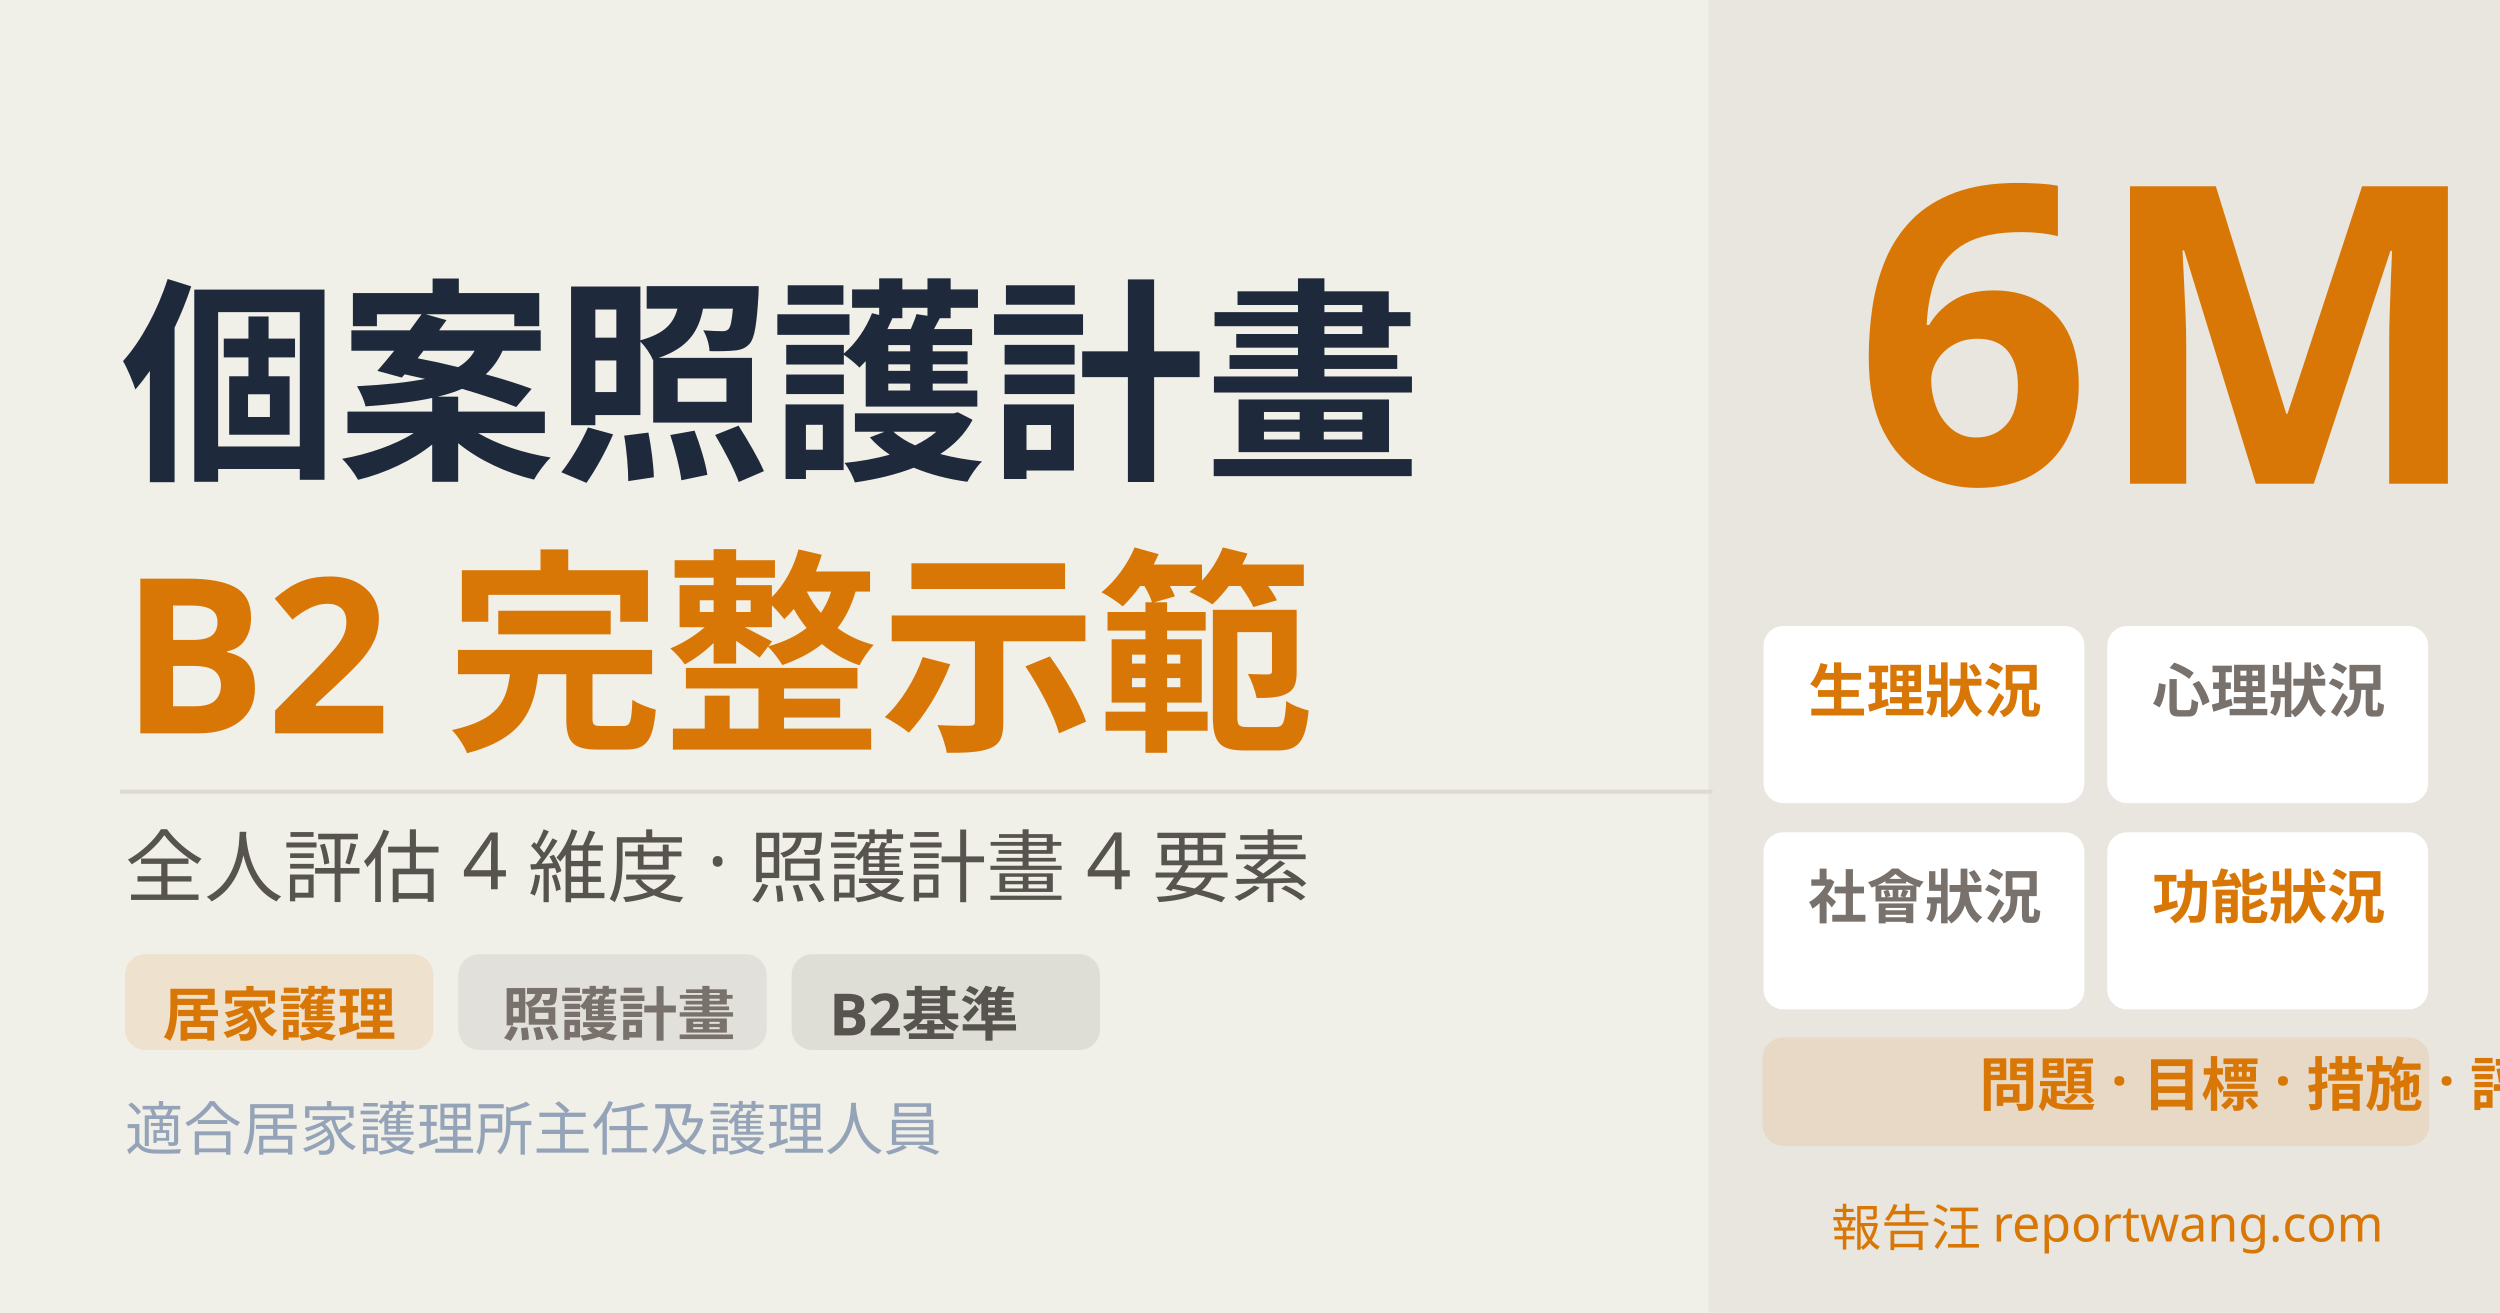
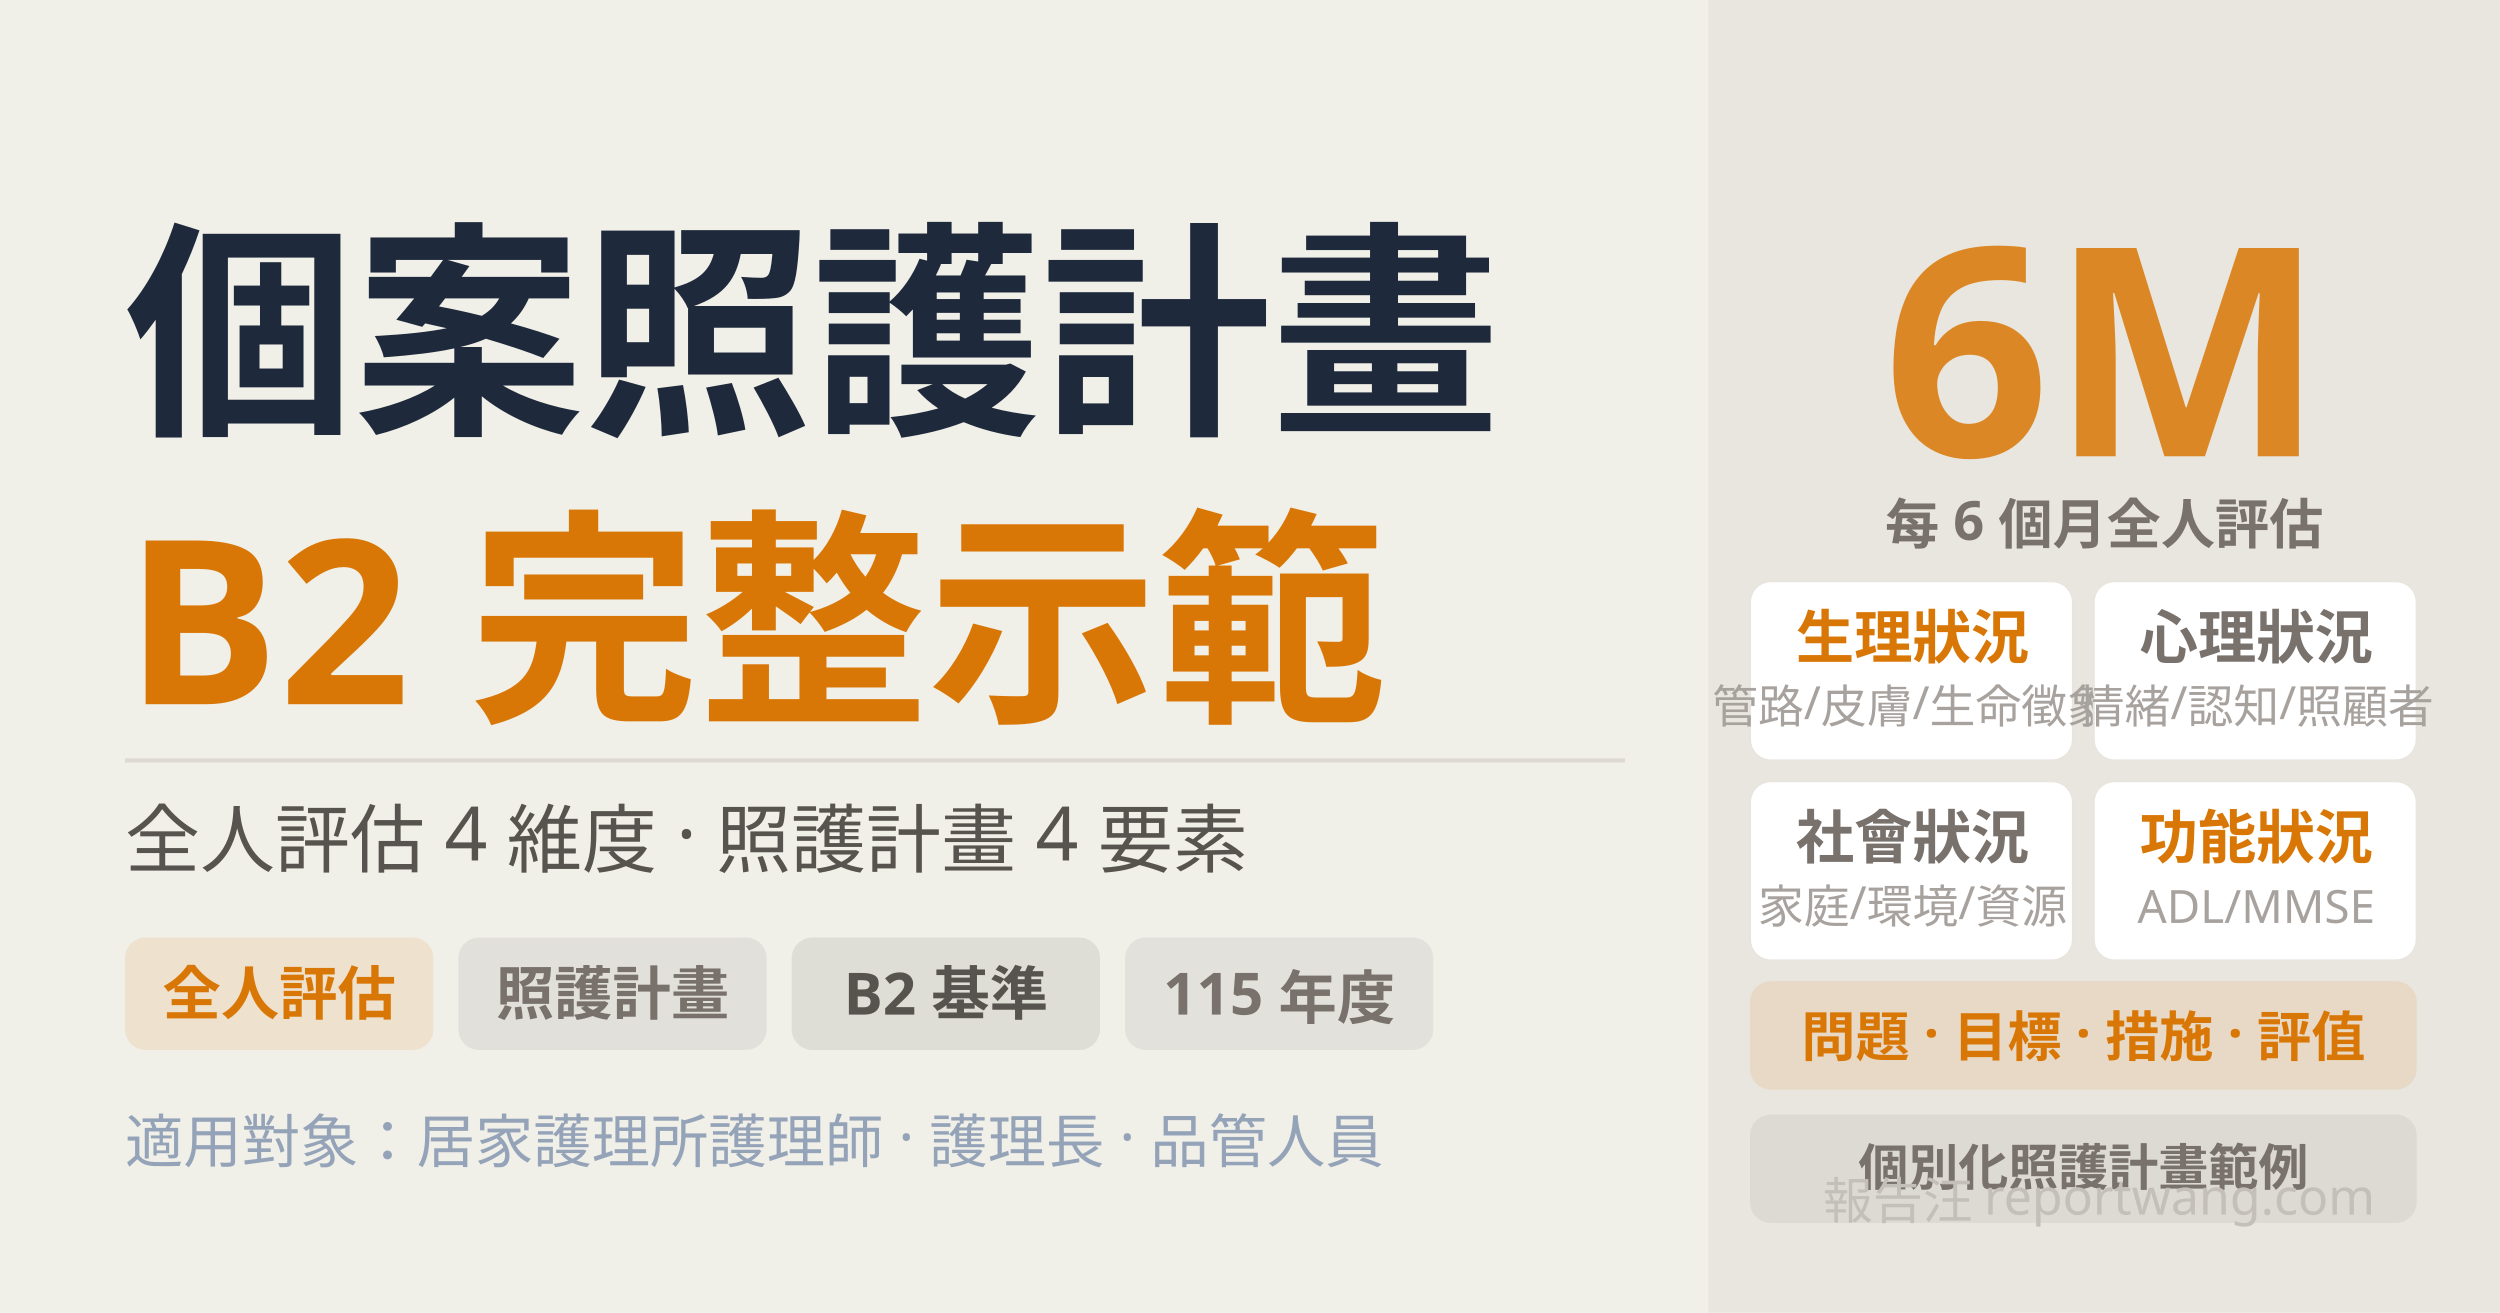
- <svg xmlns="http://www.w3.org/2000/svg" width="1200" height="630" viewBox="0 0 1200 630" fill="none" font-family="'Noto Sans TC', sans-serif">
+ <svg xmlns="http://www.w3.org/2000/svg" width="1200" height="630" viewBox="0 0 1200 630" font-family="'Noto Sans TC', sans-serif">
  <rect width="1200" height="630" fill="#f0efe8" />
-   <g clip-path="url(#clip-home-nursing-care-plan)">
-     <path d="M1200 0H0V630H1200V0Z" fill="#F0EFE8" />
-     <path d="M1200 0H820V630H1200V0Z" fill="#E8E6DE" />
-     <text fill="#D97706" style="white-space: pre" xml:space="preserve" font-size="200" font-weight="bold" letter-spacing="0em">
-       <tspan x="890" y="232.2">6M</tspan>
-     </text>
-     <text fill="#78716C" style="white-space: pre" xml:space="preserve" font-size="28" font-weight="bold" letter-spacing="0em">
-       <tspan x="957" y="274.416" />
-     </text>
-     <path d="M991 300H856C850.477 300 846 304.477 846 310V376C846 381.523 850.477 386 856 386H991C996.523 386 1001 381.523 1001 376V310C1001 304.477 996.523 300 991 300Z" fill="white" stroke="#E8E6DE" />
-     <text fill="#D97706" style="white-space: pre" xml:space="preserve" font-size="28" font-weight="bold" letter-spacing="0em">
-       <tspan x="868" y="341.708">生理狀況</tspan>
-     </text>
-     <text fill="#A8A29E" style="white-space: pre" xml:space="preserve" font-size="22" letter-spacing="0em">
-       <tspan x="868" y="370.476" />
-     </text>
-     <path d="M1156 300H1021C1015.48 300 1011 304.477 1011 310V376C1011 381.523 1015.48 386 1021 386H1156C1161.52 386 1166 381.523 1166 376V310C1166 304.477 1161.52 300 1156 300Z" fill="white" stroke="#E8E6DE" />
-     <text fill="#78716C" style="white-space: pre" xml:space="preserve" font-size="28" font-weight="bold" letter-spacing="0em">
-       <tspan x="1033" y="341.708">心理狀況</tspan>
-     </text>
-     <text fill="#A8A29E" style="white-space: pre" xml:space="preserve" font-size="22" letter-spacing="0em">
-       <tspan x="1033" y="370.476" />
-     </text>
-     <path d="M991 399H856C850.477 399 846 403.477 846 409V475C846 480.523 850.477 485 856 485H991C996.523 485 1001 480.523 1001 475V409C1001 403.477 996.523 399 991 399Z" fill="white" stroke="#E8E6DE" />
-     <text fill="#78716C" style="white-space: pre" xml:space="preserve" font-size="28" font-weight="bold" letter-spacing="0em">
-       <tspan x="868" y="440.708">社會狀況</tspan>
-     </text>
-     <text fill="#A8A29E" style="white-space: pre" xml:space="preserve" font-size="22" letter-spacing="0em">
-       <tspan x="868" y="469.476" />
-     </text>
-     <path d="M1156 399H1021C1015.48 399 1011 403.477 1011 409V475C1011 480.523 1015.48 485 1021 485H1156C1161.52 485 1166 480.523 1166 475V409C1166 403.477 1161.52 399 1156 399Z" fill="white" stroke="#E8E6DE" />
-     <text fill="#D97706" style="white-space: pre" xml:space="preserve" font-size="28" font-weight="bold" letter-spacing="0em">
-       <tspan x="1033" y="440.708">功能狀況</tspan>
-     </text>
-     <text fill="#A8A29E" style="white-space: pre" xml:space="preserve" font-size="22" letter-spacing="0em">
-       <tspan x="1033" y="469.476" />
-     </text>
-     <path opacity="0.12" d="M1156 498H856C850.477 498 846 502.477 846 508V540C846 545.523 850.477 550 856 550H1156C1161.52 550 1166 545.523 1166 540V508C1166 502.477 1161.52 498 1156 498Z" fill="#D97706" />
-     <text fill="#D97706" style="white-space: pre" xml:space="preserve" font-size="28" font-weight="bold" letter-spacing="0em">
-       <tspan x="950" y="530.708">問題 · 目標 · 措施 · 評值</tspan>
-     </text>
-     <text fill="#1E293B" style="white-space: pre" xml:space="preserve" font-size="104" font-weight="bold" letter-spacing="0em">
-       <tspan x="58" y="222.0">個案照護計畫</tspan>
-     </text>
-     <text fill="#D97706" style="white-space: pre" xml:space="preserve" font-size="104" font-weight="bold" letter-spacing="0em">
-       <tspan x="58" y="352.0">B2 完整示範</tspan>
-     </text>
-     <path d="M57.5 380H822" stroke="#DEDAD3" stroke-width="2" />
-     <text fill="#57534E" style="white-space: pre" xml:space="preserve" font-size="38" letter-spacing="0em">
-       <tspan x="60" y="430.0">全人評估 4 維度 · 照護計畫 4 要素</tspan>
-     </text>
-     <path opacity="0.12" d="M198 458.00H70C64.477 458.00 60 462.477 60 468.00V494.00C60 499.523 64.477 504.00 70 504.00H198C203.523 504.00 208 499.523 208 494.00V468.00C208 462.477 203.523 458.00 198 458.00Z" fill="#D97706" />
-     <text fill="#D97706" style="white-space: pre" xml:space="preserve" font-size="28" font-weight="bold" letter-spacing="0em">
-       <tspan x="78" y="497.000">居家護理</tspan>
-     </text>
-     <path opacity="0.12" d="M358 458.00H230C224.477 458.00 220 462.477 220 468.00V494.00C220 499.523 224.477 504.00 230 504.00H358C363.523 504.00 368 499.523 368 494.00V468.00C368 462.477 363.523 458.00 358 458.00Z" fill="#78716C" />
-     <text fill="#78716C" style="white-space: pre" xml:space="preserve" font-size="28" font-weight="bold" letter-spacing="0em">
-       <tspan x="241" y="497.000">照護計畫</tspan>
-     </text>
-     <path opacity="0.12" d="M518 458.00H390C384.477 458.00 380 462.477 380 468.00V494.00C380 499.523 384.477 504.00 390 504.00H518C523.523 504.00 528 499.523 528 494.00V468.00C528 462.477 523.523 458.00 518 458.00Z" fill="#57534E" />
-     <text fill="#57534E" style="white-space: pre" xml:space="preserve" font-size="28" font-weight="bold" letter-spacing="0em">
-       <tspan x="398" y="497.000">B2基準</tspan>
-     </text>
-     <text fill="#94A3B8" style="white-space: pre" xml:space="preserve" font-size="28" letter-spacing="0em">
-       <tspan x="60" y="552.0">適合居家護理所主任及護理人員</tspan>
-     </text>
-     <text fill="#D97706" style="white-space: pre" xml:space="preserve" font-size="24" letter-spacing="0em">
-       <tspan x="879.008" y="597.928">報告汪 reportwang.com</tspan>
-     </text>
-   </g>
-   <defs>
-     <clipPath id="clip-home-nursing-care-plan">
-       <rect width="1200" height="630" fill="white" />
-     </clipPath>
-   </defs>
+   <rect x="820" y="0" width="380" height="630" fill="#e8e6de" />
+   <text x="1010" y="219" font-size="140" font-weight="900" fill="#d97706" text-anchor="middle" opacity="0.85">6M</text>
+   <text x="1010" y="261" font-size="26" fill="#78716c" text-anchor="middle" font-weight="600">每 6 個月全人評估</text>
+   <rect x="840" y="279" width="155" height="86" rx="10" fill="white" stroke="#e8e5de" stroke-width="1" />
+   <text x="918" y="316" font-size="28" fill="#d97706" text-anchor="middle" font-weight="700">生理狀況</text>
+   <text x="918" y="347" font-size="22" fill="#a8a29e" text-anchor="middle">管路/皮膚/生命徵象</text>
+   <rect x="1005" y="279" width="155" height="86" rx="10" fill="white" stroke="#e8e5de" stroke-width="1" />
+   <text x="1083" y="316" font-size="28" fill="#78716c" text-anchor="middle" font-weight="700">心理狀況</text>
+   <text x="1083" y="347" font-size="22" fill="#a8a29e" text-anchor="middle">情緒/認知/照顧者</text>
+   <rect x="840" y="375" width="155" height="86" rx="10" fill="white" stroke="#e8e5de" stroke-width="1" />
+   <text x="918" y="412" font-size="28" fill="#78716c" text-anchor="middle" font-weight="700">社會狀況</text>
+   <text x="918" y="443" font-size="22" fill="#a8a29e" text-anchor="middle">家庭/環境/資源</text>
+   <rect x="1005" y="375" width="155" height="86" rx="10" fill="white" stroke="#e8e5de" stroke-width="1" />
+   <text x="1083" y="412" font-size="28" fill="#d97706" text-anchor="middle" font-weight="700">功能狀況</text>
+   <text x="1083" y="443" font-size="22" fill="#a8a29e" text-anchor="middle">ADL/MMSE</text>
+   <rect x="840" y="471" width="320" height="52" rx="10" fill="#d97706" opacity="0.12" />
+   <text x="1000" y="507" font-size="26" fill="#d97706" text-anchor="middle" font-weight="700">問題 · 目標 · 措施 · 評值</text>
+   <rect x="840" y="535" width="320" height="52" rx="10" fill="#78716c" opacity="0.10" />
+   <text x="1000" y="569" font-size="24" fill="#78716c" text-anchor="middle" font-weight="600">個別化照護計畫範例</text>
+   <text x="60" y="200" font-size="110" font-weight="900" fill="#1e293b">個案照護計畫</text>
+   <text x="60" y="338" font-size="110" font-weight="900" fill="#d97706">B2 完整示範</text>
+   <line x1="60" y1="365" x2="780" y2="365" stroke="#dedad3" stroke-width="2" />
+   <text x="60" y="416" font-size="36" fill="#57534e" font-weight="400">全人評估 4 維度 · 照護計畫 4 要素</text>
+   <rect x="60" y="450" width="148" height="54" rx="10" fill="#d97706" opacity="0.12" />
+   <text x="134" y="487" font-size="28" fill="#d97706" text-anchor="middle" font-weight="600">全人評估</text>
+   <rect x="220" y="450" width="148" height="54" rx="10" fill="#78716c" opacity="0.12" />
+   <text x="294" y="487" font-size="28" fill="#78716c" text-anchor="middle" font-weight="600">照護計畫</text>
+   <rect x="380" y="450" width="148" height="54" rx="10" fill="#57534e" opacity="0.12" />
+   <text x="454" y="487" font-size="28" fill="#57534e" text-anchor="middle" font-weight="600">B2 基準</text>
+   <rect x="540" y="450" width="148" height="54" rx="10" fill="#a8a29e" opacity="0.18" />
+   <text x="614" y="487" font-size="28" fill="#78716c" text-anchor="middle" font-weight="600">115 年度</text>
+   <text x="60" y="558" font-size="28" fill="#94a3b8">適用對象：居家護理所護理師 · 護理長 · 品管人員</text>
+   <text x="1140" y="585" font-size="24" fill="#c4bfb8" text-anchor="end" font-weight="400">報告汪 reportwang.com</text>
</svg>
